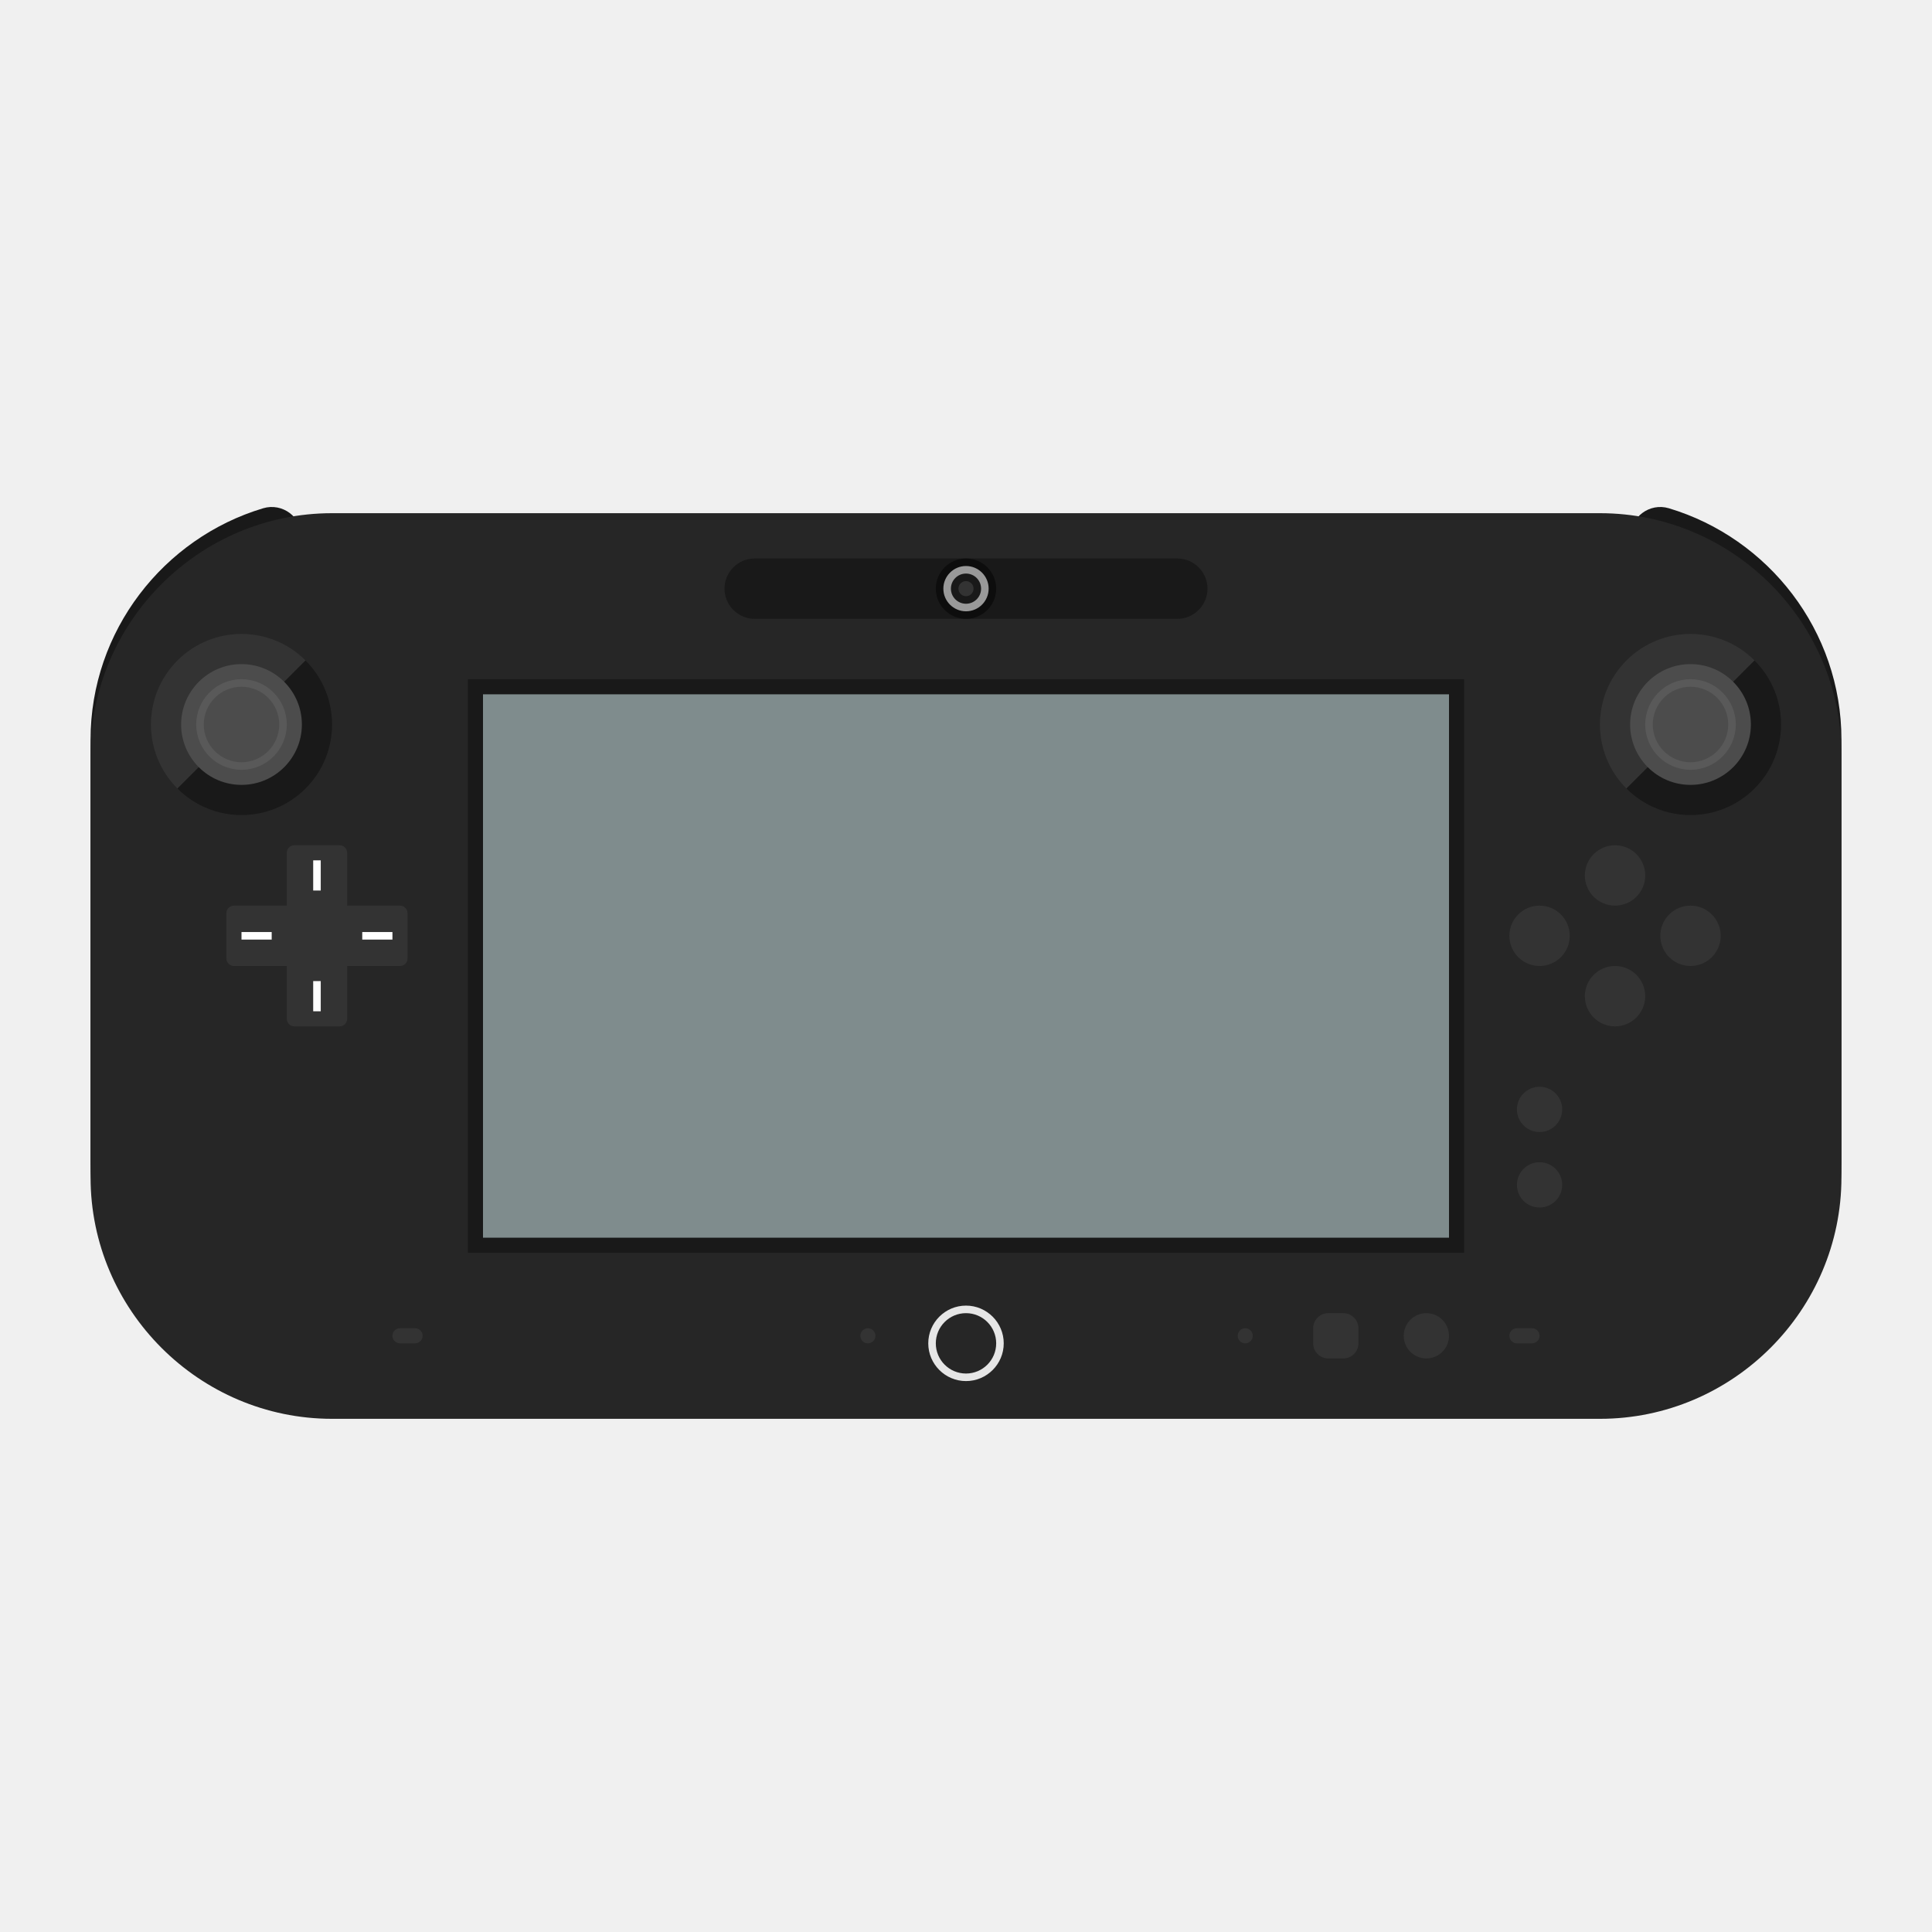
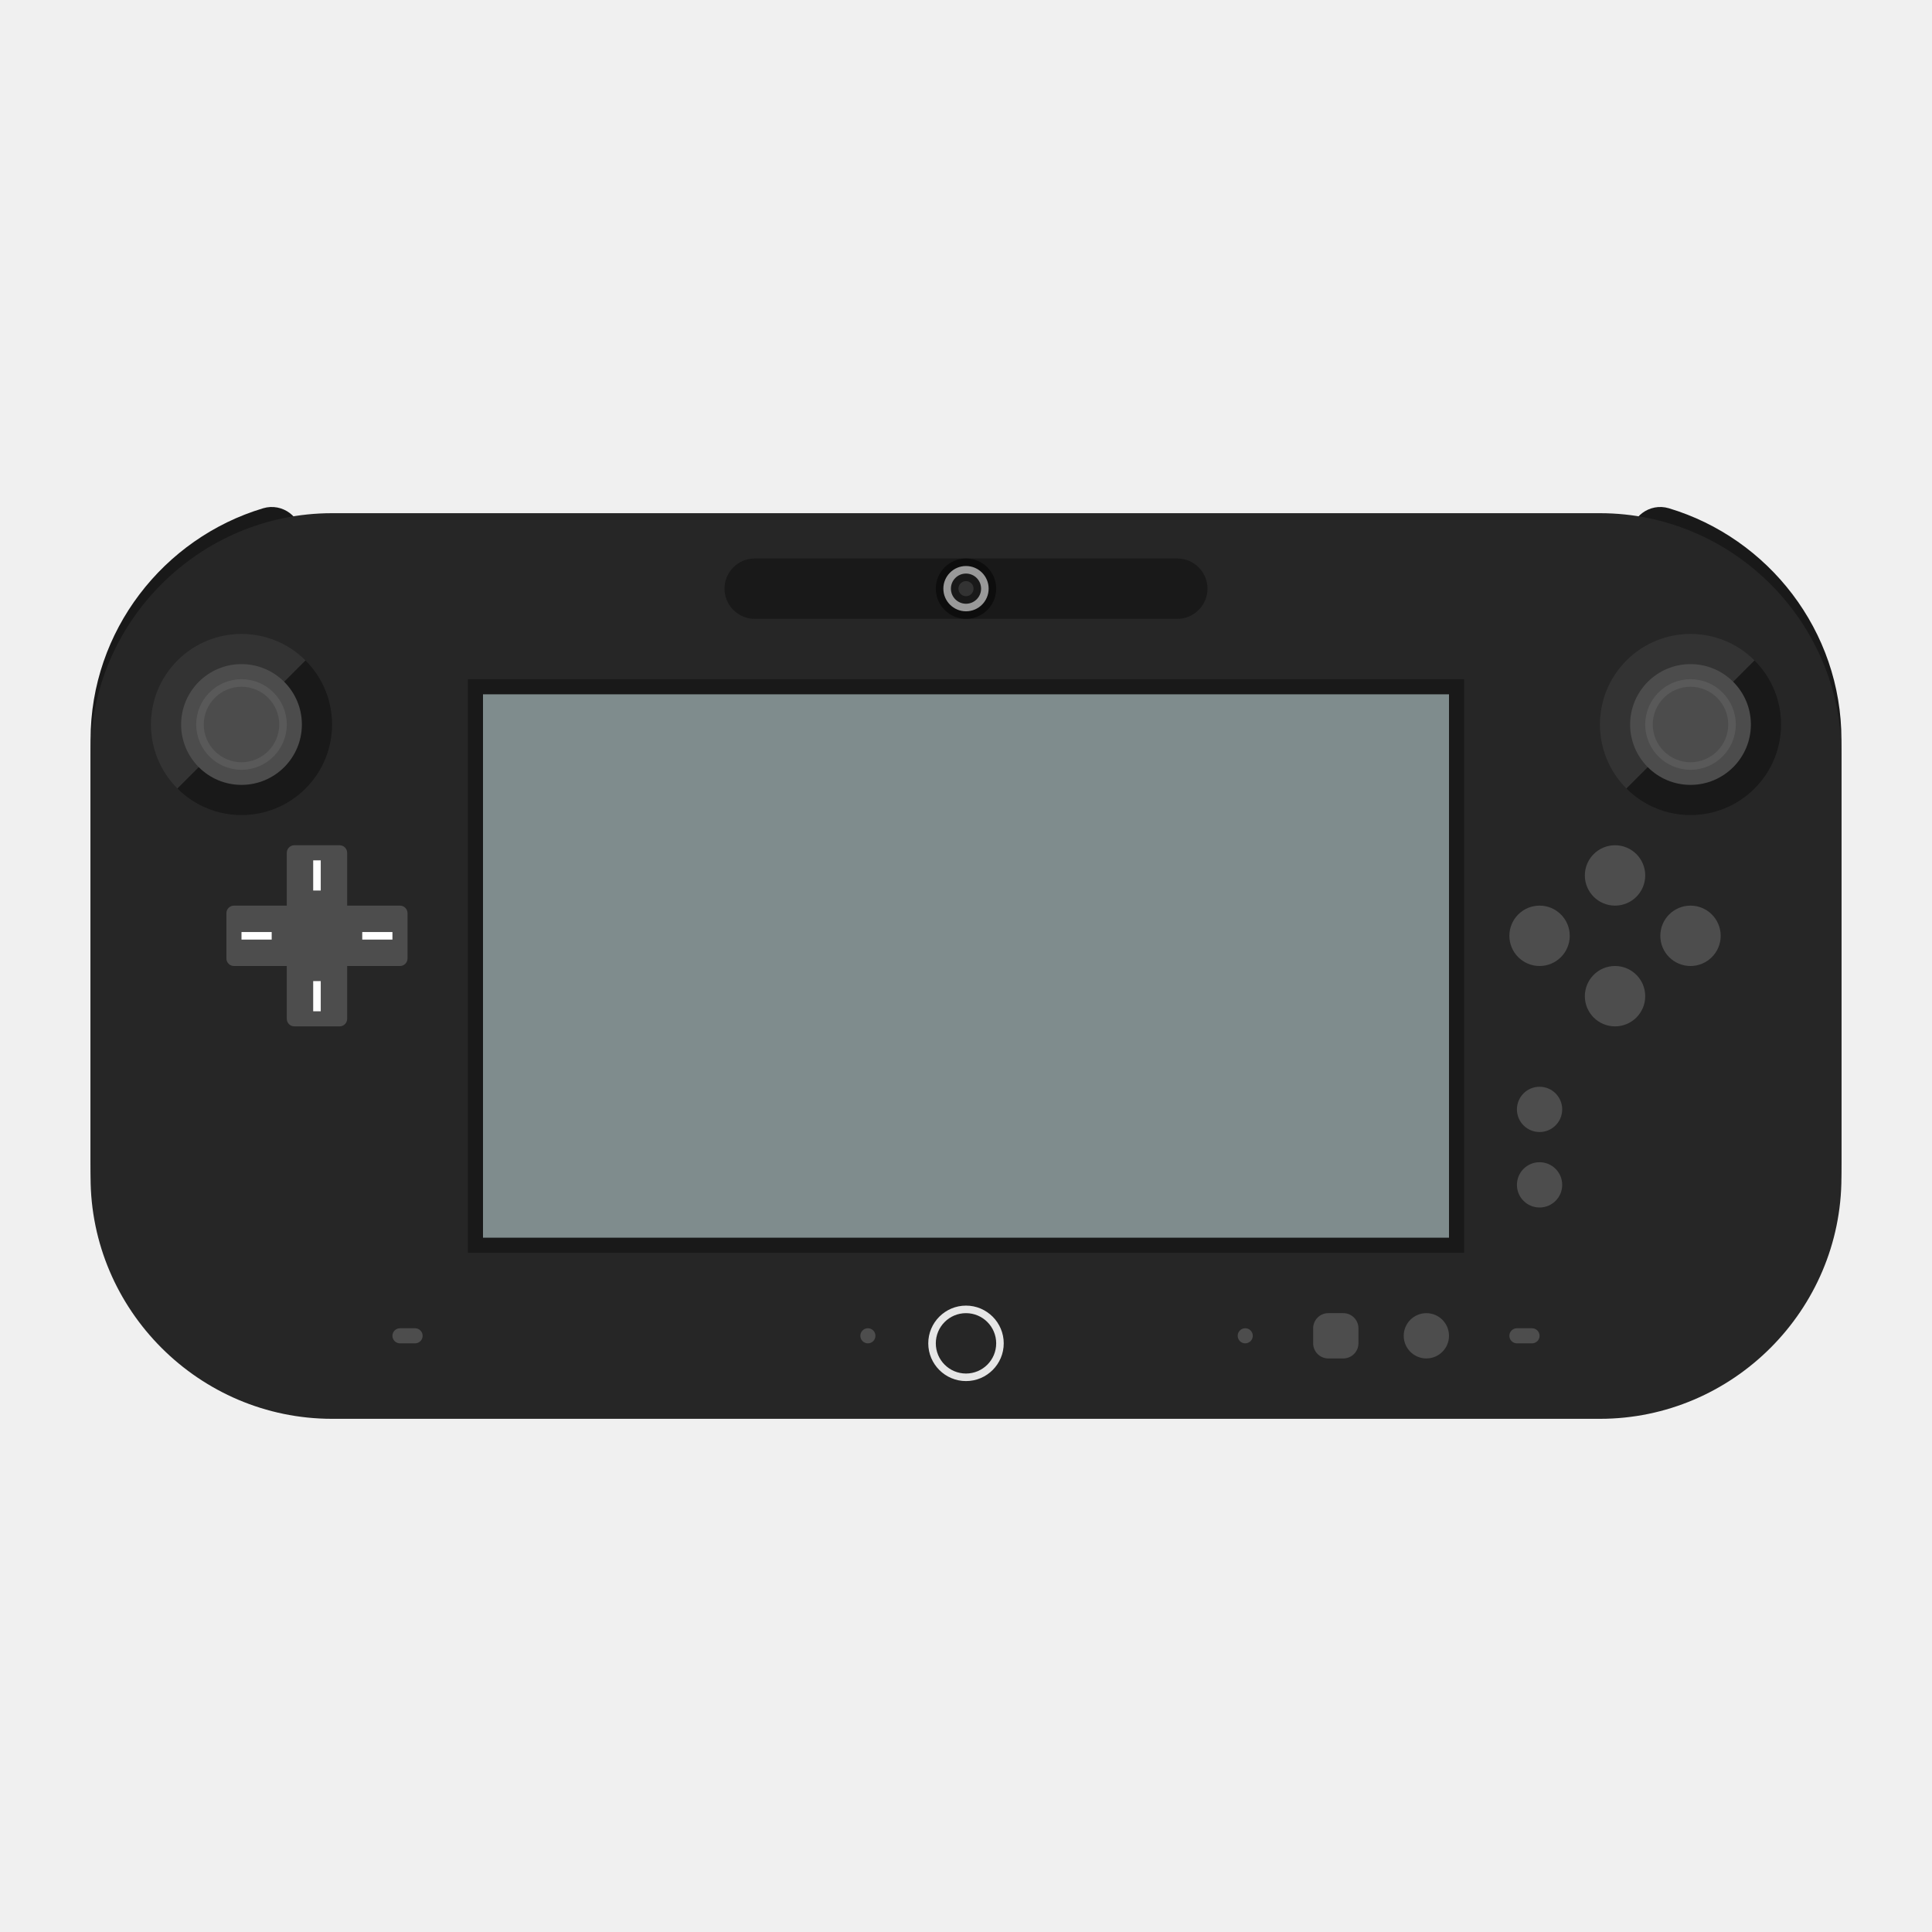
<svg xmlns="http://www.w3.org/2000/svg" viewBox="0 0 341.333 341.333" height="256" width="256" xml:space="preserve" id="svg2" version="1.1">
  <defs id="defs6">
    <clipPath id="clipPath18" clipPathUnits="userSpaceOnUse">
      <path id="path16" d="M 0,256 H 256 V 0 H 0 Z" />
    </clipPath>
    <clipPath id="clipPath26" clipPathUnits="userSpaceOnUse">
      <path id="path24" d="M 4,196.411 H 252 V 59.59 H 4 Z" />
    </clipPath>
  </defs>
  <g id="g36" transform="matrix(1.333333,0,0,-1.333333,288,94.9212)">
    <path d="m 0,0 v -109.618 c 0,-2.674 2.578,-4.611 5.139,-3.843 C 18.322,-109.505 28,-97.236 28,-82.809 v 56 C 28,-12.382 18.322,-0.113 5.139,3.843 2.578,4.611 0,2.673 0,0" style="fill:#191919;fill-opacity:1;fill-rule:nonzero;stroke:none" id="path38" />
  </g>
  <g id="g40" transform="matrix(1.333333,0,0,-1.333333,53.33333,94.9212)">
    <path d="M 0,0 C 0,2.673 -2.578,4.611 -5.138,3.843 -18.322,-0.113 -28,-12.382 -28,-26.809 v -56 c 0,-14.427 9.678,-26.696 22.862,-30.652 2.56,-0.768 5.138,1.169 5.138,3.843 z" style="fill:#191919;fill-opacity:1;fill-rule:nonzero;stroke:none" id="path42" />
  </g>
  <g id="g44" transform="matrix(1.333333,0,0,-1.333333,282.6667,250.6667)">
    <path d="m 0,0 h -168 c -17.6,0 -32,14.4 -32,32 v 56 c 0,17.6 14.4,32 32,32 H 0 c 17.6,0 32,-14.4 32,-32 V 32 C 32,14.4 17.6,0 0,0" style="fill:#262626;fill-opacity:1;fill-rule:nonzero;stroke:none" id="path46" />
  </g>
  <path d="M 258.667,221.333 H 82.667 V 120 H 258.667 Z" style="fill:#191919;fill-opacity:1;fill-rule:nonzero;stroke:none;stroke-width:1.333" id="path48" />
  <path d="M 256,218.667 H 85.333 v -96 H 256 Z" style="fill:#7f8c8d;fill-opacity:1;fill-rule:nonzero;stroke:none;stroke-width:1.333;font-variant-east_asian:normal;opacity:1;vector-effect:none;stroke-linecap:butt;stroke-linejoin:miter;stroke-miterlimit:4;stroke-dasharray:none;stroke-dashoffset:0;stroke-opacity:1" id="path50" />
  <g id="g52" transform="matrix(1.333333,0,0,-1.333333,208,109.3333)">
    <path d="m 0,0 h -56 c -2.2,0 -4,1.8 -4,4 0,2.2 1.8,4 4,4 H 0 C 2.2,8 4,6.2 4,4 4,1.8 2.2,0 0,0" style="fill:#191919;fill-opacity:1;fill-rule:nonzero;stroke:none" id="path54" />
  </g>
-   <g id="g56" transform="matrix(1.333333,0,0,-1.333333,277.3333,165.3333)">
-     <path d="m 0,0 c 0,-2.209 -1.791,-4 -4,-4 -2.209,0 -4,1.791 -4,4 0,2.209 1.791,4 4,4 2.209,0 4,-1.791 4,-4" style="fill:#333333;fill-opacity:1;fill-rule:nonzero;stroke:none" id="path58" />
+   <g id="g56" transform="matrix(1.333333,0,0,-1.333333,277.3333,165.3333)" style="fill:#4d4d4d">
+     <path d="m 0,0 c 0,-2.209 -1.791,-4 -4,-4 -2.209,0 -4,1.791 -4,4 0,2.209 1.791,4 4,4 2.209,0 4,-1.791 4,-4" style="fill:#4d4d4d;fill-opacity:1;fill-rule:nonzero;stroke:none" id="path58" />
  </g>
-   <g id="g60" transform="matrix(1.333333,0,0,-1.333333,290.6667,154.6667)">
-     <path d="m 0,0 c 0,-2.209 -1.791,-4 -4,-4 -2.209,0 -4,1.791 -4,4 0,2.209 1.791,4 4,4 2.209,0 4,-1.791 4,-4" style="fill:#333333;fill-opacity:1;fill-rule:nonzero;stroke:none" id="path62" />
+   <g id="g60" transform="matrix(1.333333,0,0,-1.333333,290.6667,154.6667)" style="fill:#4d4d4d">
+     <path d="m 0,0 c 0,-2.209 -1.791,-4 -4,-4 -2.209,0 -4,1.791 -4,4 0,2.209 1.791,4 4,4 2.209,0 4,-1.791 4,-4" style="fill:#4d4d4d;fill-opacity:1;fill-rule:nonzero;stroke:none" id="path62" />
  </g>
-   <g id="g64" transform="matrix(1.333333,0,0,-1.333333,290.6667,176)">
-     <path d="m 0,0 c 0,-2.209 -1.791,-4 -4,-4 -2.209,0 -4,1.791 -4,4 0,2.209 1.791,4 4,4 2.209,0 4,-1.791 4,-4" style="fill:#333333;fill-opacity:1;fill-rule:nonzero;stroke:none" id="path66" />
+   <g id="g64" transform="matrix(1.333333,0,0,-1.333333,290.6667,176)" style="fill:#4d4d4d">
+     <path d="m 0,0 c 0,-2.209 -1.791,-4 -4,-4 -2.209,0 -4,1.791 -4,4 0,2.209 1.791,4 4,4 2.209,0 4,-1.791 4,-4" style="fill:#4d4d4d;fill-opacity:1;fill-rule:nonzero;stroke:none" id="path66" />
  </g>
-   <g id="g68" transform="matrix(1.333333,0,0,-1.333333,304,165.3333)">
-     <path d="m 0,0 c 0,-2.209 -1.791,-4 -4,-4 -2.209,0 -4,1.791 -4,4 0,2.209 1.791,4 4,4 2.209,0 4,-1.791 4,-4" style="fill:#333333;fill-opacity:1;fill-rule:nonzero;stroke:none" id="path70" />
+   <g id="g68" transform="matrix(1.333333,0,0,-1.333333,304,165.3333)" style="fill:#4d4d4d">
+     <path d="m 0,0 c 0,-2.209 -1.791,-4 -4,-4 -2.209,0 -4,1.791 -4,4 0,2.209 1.791,4 4,4 2.209,0 4,-1.791 4,-4" style="fill:#4d4d4d;fill-opacity:1;fill-rule:nonzero;stroke:none" id="path70" />
  </g>
-   <g id="g72" transform="matrix(1.333333,0,0,-1.333333,268,196)">
-     <path d="M 0,0 C 0,-1.657 1.343,-3 3,-3 4.657,-3 6,-1.657 6,0 6,1.657 4.657,3 3,3 1.343,3 0,1.657 0,0" style="fill:#333333;fill-opacity:1;fill-rule:nonzero;stroke:none" id="path74" />
+   <g id="g72" transform="matrix(1.333333,0,0,-1.333333,268,196)" style="fill:#4d4d4d">
+     <path d="M 0,0 C 0,-1.657 1.343,-3 3,-3 4.657,-3 6,-1.657 6,0 6,1.657 4.657,3 3,3 1.343,3 0,1.657 0,0" style="fill:#4d4d4d;fill-opacity:1;fill-rule:nonzero;stroke:none" id="path74" />
  </g>
-   <g id="g76" transform="matrix(1.333333,0,0,-1.333333,268,209.3333)">
-     <path d="M 0,0 C 0,-1.657 1.343,-3 3,-3 4.657,-3 6,-1.657 6,0 6,1.657 4.657,3 3,3 1.343,3 0,1.657 0,0" style="fill:#333333;fill-opacity:1;fill-rule:nonzero;stroke:none" id="path78" />
+   <g id="g76" transform="matrix(1.333333,0,0,-1.333333,268,209.3333)" style="fill:#4d4d4d">
+     <path d="M 0,0 C 0,-1.657 1.343,-3 3,-3 4.657,-3 6,-1.657 6,0 6,1.657 4.657,3 3,3 1.343,3 0,1.657 0,0" style="fill:#4d4d4d;fill-opacity:1;fill-rule:nonzero;stroke:none" id="path78" />
  </g>
-   <g id="g80" transform="matrix(1.333333,0,0,-1.333333,248,236)">
-     <path d="M 0,0 C 0,-1.657 1.343,-3 3,-3 4.657,-3 6,-1.657 6,0 6,1.657 4.657,3 3,3 1.343,3 0,1.657 0,0" style="fill:#333333;fill-opacity:1;fill-rule:nonzero;stroke:none" id="path82" />
+   <g id="g80" transform="matrix(1.333333,0,0,-1.333333,248,236)" style="fill:#4d4d4d">
+     <path d="M 0,0 C 0,-1.657 1.343,-3 3,-3 4.657,-3 6,-1.657 6,0 6,1.657 4.657,3 3,3 1.343,3 0,1.657 0,0" style="fill:#4d4d4d;fill-opacity:1;fill-rule:nonzero;stroke:none" id="path82" />
  </g>
-   <g id="g84" transform="matrix(1.333333,0,0,-1.333333,234.6667,240)">
-     <path d="M 0,0 H 2 C 3.1,0 4,0.9 4,2 V 4 C 4,5.1 3.1,6 2,6 H 0 C -1.1,6 -2,5.1 -2,4 V 2 C -2,0.9 -1.1,0 0,0" style="fill:#333333;fill-opacity:1;fill-rule:nonzero;stroke:none" id="path86" />
+   <g id="g84" transform="matrix(1.333333,0,0,-1.333333,234.6667,240)" style="fill:#4d4d4d">
+     <path d="M 0,0 H 2 C 3.1,0 4,0.9 4,2 V 4 C 4,5.1 3.1,6 2,6 H 0 C -1.1,6 -2,5.1 -2,4 V 2 C -2,0.9 -1.1,0 0,0" style="fill:#4d4d4d;fill-opacity:1;fill-rule:nonzero;stroke:none" id="path86" />
  </g>
  <g id="g88" transform="matrix(1.333333,0,0,-1.333333,176,104)">
    <path d="m 0,0 c 0,-2.209 -1.791,-4 -4,-4 -2.209,0 -4,1.791 -4,4 0,2.209 1.791,4 4,4 2.209,0 4,-1.791 4,-4" style="fill:#0d0d0d;fill-opacity:1;fill-rule:nonzero;stroke:none" id="path90" />
  </g>
  <g id="g92" transform="matrix(1.333333,0,0,-1.333333,174.6667,104)">
    <path d="m 0,0 c 0,-1.657 -1.343,-3 -3,-3 -1.657,0 -3,1.343 -3,3 0,1.657 1.343,3 3,3 1.657,0 3,-1.343 3,-3" style="fill:#999999;fill-opacity:1;fill-rule:nonzero;stroke:none" id="path94" />
  </g>
  <g id="g96" transform="matrix(1.333333,0,0,-1.333333,170.6667,101.3333)">
    <path d="m 0,0 c -1.104,0 -2,-0.896 -2,-2 0,-1.104 0.896,-2 2,-2 1.104,0 2,0.896 2,2 0,1.104 -0.896,2 -2,2" style="fill:#191919;fill-opacity:1;fill-rule:nonzero;stroke:none" id="path98" />
  </g>
  <g id="g100" transform="matrix(1.333333,0,0,-1.333333,170.6667,102.6667)">
    <path d="m 0,0 c 0.551,0 1,-0.449 1,-1 0,-0.551 -0.449,-1 -1,-1 -0.551,0 -1,0.449 -1,1 0,0.551 0.449,1 1,1" style="fill:#333333;fill-opacity:1;fill-rule:nonzero;stroke:none" id="path102" />
  </g>
-   <g id="g104" transform="matrix(1.333333,0,0,-1.333333,221.3333,236)">
-     <path d="m 0,0 c 0,-0.553 -0.447,-1 -1,-1 -0.553,0 -1,0.447 -1,1 0,0.553 0.447,1 1,1 0.553,0 1,-0.447 1,-1" style="fill:#333333;fill-opacity:1;fill-rule:nonzero;stroke:none" id="path106" />
+   <g id="g104" transform="matrix(1.333333,0,0,-1.333333,221.3333,236)" style="fill:#4d4d4d">
+     <path d="m 0,0 c 0,-0.553 -0.447,-1 -1,-1 -0.553,0 -1,0.447 -1,1 0,0.553 0.447,1 1,1 0.553,0 1,-0.447 1,-1" style="fill:#4d4d4d;fill-opacity:1;fill-rule:nonzero;stroke:none" id="path106" />
  </g>
-   <g id="g108" transform="matrix(1.333333,0,0,-1.333333,154.6667,236)">
-     <path d="m 0,0 c 0,-0.553 -0.448,-1 -1,-1 -0.552,0 -1,0.447 -1,1 0,0.553 0.448,1 1,1 0.552,0 1,-0.447 1,-1" style="fill:#333333;fill-opacity:1;fill-rule:nonzero;stroke:none" id="path110" />
+   <g id="g108" transform="matrix(1.333333,0,0,-1.333333,154.6667,236)" style="fill:#4d4d4d">
+     <path d="m 0,0 c 0,-0.553 -0.448,-1 -1,-1 -0.552,0 -1,0.447 -1,1 0,0.553 0.448,1 1,1 0.552,0 1,-0.447 1,-1" style="fill:#4d4d4d;fill-opacity:1;fill-rule:nonzero;stroke:none" id="path110" />
  </g>
  <g id="g112" transform="matrix(1.333333,0,0,-1.333333,170.6667,230.6667)">
    <path d="m 0,0 c -2.757,0 -5,-2.243 -5,-5 0,-2.757 2.243,-5 5,-5 2.757,0 5,2.243 5,5 0,2.757 -2.243,5 -5,5 m 0,-1 c 2.209,0 4,-1.791 4,-4 0,-2.209 -1.791,-4 -4,-4 -2.209,0 -4,1.791 -4,4 0,2.209 1.791,4 4,4" style="fill:#e6e6e6;fill-opacity:1;fill-rule:nonzero;stroke:none" id="path114" />
  </g>
  <g id="g116" transform="matrix(1.333333,0,0,-1.333333,309.9805,116.6861)">
    <path d="m 0,0 c -4.687,4.686 -12.284,4.686 -16.971,0 -4.686,-4.687 -4.686,-12.284 0,-16.971 z" style="fill:#333333;fill-opacity:1;fill-rule:nonzero;stroke:none" id="path118" />
  </g>
  <g id="g120" transform="matrix(1.333333,0,0,-1.333333,309.9805,116.6861)">
    <path d="m 0,0 c 4.687,-4.687 4.687,-12.284 0,-16.971 -4.687,-4.686 -12.284,-4.686 -16.971,0 z" style="fill:#191919;fill-opacity:1;fill-rule:nonzero;stroke:none" id="path122" />
  </g>
-   <g id="g124" transform="matrix(1.333333,0,0,-1.333333,270.6667,237.3333)">
-     <path d="m 0,0 h -2 c -0.553,0 -1,0.447 -1,1 0,0.553 0.447,1 1,1 H 0 C 0.553,2 1,1.553 1,1 1,0.447 0.553,0 0,0" style="fill:#333333;fill-opacity:1;fill-rule:nonzero;stroke:none" id="path126" />
+   <g id="g124" transform="matrix(1.333333,0,0,-1.333333,270.6667,237.3333)" style="fill:#4d4d4d">
+     <path d="m 0,0 h -2 c -0.553,0 -1,0.447 -1,1 0,0.553 0.447,1 1,1 H 0 C 0.553,2 1,1.553 1,1 1,0.447 0.553,0 0,0" style="fill:#4d4d4d;fill-opacity:1;fill-rule:nonzero;stroke:none" id="path126" />
  </g>
-   <g id="g128" transform="matrix(1.333333,0,0,-1.333333,73.33333,237.3333)">
-     <path d="m 0,0 h -2 c -0.552,0 -1,0.447 -1,1 0,0.553 0.448,1 1,1 H 0 C 0.552,2 1,1.553 1,1 1,0.447 0.552,0 0,0" style="fill:#333333;fill-opacity:1;fill-rule:nonzero;stroke:none" id="path130" />
+   <g id="g128" transform="matrix(1.333333,0,0,-1.333333,73.33333,237.3333)" style="fill:#4d4d4d">
+     <path d="m 0,0 h -2 c -0.552,0 -1,0.447 -1,1 0,0.553 0.448,1 1,1 H 0 C 0.552,2 1,1.553 1,1 1,0.447 0.552,0 0,0" style="fill:#4d4d4d;fill-opacity:1;fill-rule:nonzero;stroke:none" id="path130" />
  </g>
  <g id="g132" transform="matrix(1.333333,0,0,-1.333333,309.3333,128)">
    <path d="m 0,0 c 0,-4.418 -3.582,-8 -8,-8 -4.418,0 -8,3.582 -8,8 0,4.418 3.582,8 8,8 4.418,0 8,-3.582 8,-8" style="fill:#4c4c4c;fill-opacity:1;fill-rule:nonzero;stroke:none" id="path134" />
  </g>
  <g id="g136" transform="matrix(1.333333,0,0,-1.333333,298.6667,120)">
    <path d="m 0,0 c -3.313,0 -6,-2.687 -6,-6 0,-3.313 2.687,-6 6,-6 3.313,0 6,2.687 6,6 0,3.313 -2.687,6 -6,6 m 0,-1 c 2.757,0 5,-2.243 5,-5 0,-2.757 -2.243,-5 -5,-5 -2.757,0 -5,2.243 -5,5 0,2.757 2.243,5 5,5" style="fill:#595959;fill-opacity:1;fill-rule:nonzero;stroke:none" id="path138" />
  </g>
  <g id="g140" transform="matrix(1.333333,0,0,-1.333333,53.98053,116.6861)">
    <path d="m 0,0 c -4.687,4.686 -12.284,4.686 -16.971,0 -4.686,-4.687 -4.686,-12.284 0,-16.971 z" style="fill:#333333;fill-opacity:1;fill-rule:nonzero;stroke:none" id="path142" />
  </g>
  <g id="g144" transform="matrix(1.333333,0,0,-1.333333,53.98053,116.6861)">
    <path d="m 0,0 c 4.686,-4.687 4.686,-12.284 0,-16.971 -4.687,-4.686 -12.284,-4.686 -16.971,0 z" style="fill:#191919;fill-opacity:1;fill-rule:nonzero;stroke:none" id="path146" />
  </g>
  <g id="g148" transform="matrix(1.333333,0,0,-1.333333,53.33333,128)">
    <path d="m 0,0 c 0,-4.418 -3.582,-8 -8,-8 -4.418,0 -8,3.582 -8,8 0,4.418 3.582,8 8,8 4.418,0 8,-3.582 8,-8" style="fill:#4c4c4c;fill-opacity:1;fill-rule:nonzero;stroke:none" id="path150" />
  </g>
  <g id="g152" transform="matrix(1.333333,0,0,-1.333333,42.66667,120)">
    <path d="m 0,0 c -3.313,0 -6,-2.687 -6,-6 0,-3.313 2.687,-6 6,-6 3.313,0 6,2.687 6,6 0,3.313 -2.687,6 -6,6 m 0,-1 c 2.757,0 5,-2.243 5,-5 0,-2.757 -2.243,-5 -5,-5 -2.757,0 -5,2.243 -5,5 0,2.757 2.243,5 5,5" style="fill:#595959;fill-opacity:1;fill-rule:nonzero;stroke:none" id="path154" />
  </g>
-   <g id="g156" transform="matrix(1.333333,0,0,-1.333333,70.66666,160)">
-     <path d="m 0,0 h -7 v 7 c 0,0.552 -0.448,1 -1,1 h -6 c -0.552,0 -1,-0.448 -1,-1 V 0 h -7 c -0.552,0 -1,-0.448 -1,-1 v -6 c 0,-0.552 0.448,-1 1,-1 h 7 v -7 c 0,-0.553 0.448,-1 1,-1 h 6 c 0.552,0 1,0.447 1,1 v 7 h 7 c 0.552,0 1,0.448 1,1 v 6 C 1,-0.448 0.552,0 0,0" style="fill:#333333;fill-opacity:1;fill-rule:nonzero;stroke:none" id="path158" />
+   <g id="g156" transform="matrix(1.333333,0,0,-1.333333,70.66666,160)" style="fill:#4d4d4d">
+     <path d="m 0,0 h -7 v 7 c 0,0.552 -0.448,1 -1,1 h -6 c -0.552,0 -1,-0.448 -1,-1 V 0 h -7 c -0.552,0 -1,-0.448 -1,-1 v -6 c 0,-0.552 0.448,-1 1,-1 h 7 v -7 c 0,-0.553 0.448,-1 1,-1 h 6 c 0.552,0 1,0.447 1,1 v 7 h 7 c 0.552,0 1,0.448 1,1 v 6 C 1,-0.448 0.552,0 0,0" style="fill:#4d4d4d;fill-opacity:1;fill-rule:nonzero;stroke:none" id="path158" />
  </g>
  <g id="g160" transform="matrix(1.333333,0,0,-1.333333,42.66667,165.3333)">
    <path d="M 0,0 H 4" style="fill:none;stroke:#ffffff;stroke-width:1;stroke-linecap:butt;stroke-linejoin:miter;stroke-miterlimit:10;stroke-dasharray:none;stroke-opacity:1" id="path162" />
  </g>
  <g id="g164" transform="matrix(1.333333,0,0,-1.333333,64,165.3333)">
    <path d="M 0,0 H 4" style="fill:none;stroke:#ffffff;stroke-width:1;stroke-linecap:butt;stroke-linejoin:miter;stroke-miterlimit:10;stroke-dasharray:none;stroke-opacity:1" id="path166" />
  </g>
  <g id="g168" transform="matrix(1.333333,0,0,-1.333333,56,152)">
    <path d="M 0,0 V -4" style="fill:none;stroke:#ffffff;stroke-width:1;stroke-linecap:butt;stroke-linejoin:miter;stroke-miterlimit:10;stroke-dasharray:none;stroke-opacity:1" id="path170" />
  </g>
  <g id="g172" transform="matrix(1.333333,0,0,-1.333333,56,173.3333)">
    <path d="M 0,0 V -4" style="fill:none;stroke:#ffffff;stroke-width:1;stroke-linecap:butt;stroke-linejoin:miter;stroke-miterlimit:10;stroke-dasharray:none;stroke-opacity:1" id="path174" />
  </g>
</svg>
